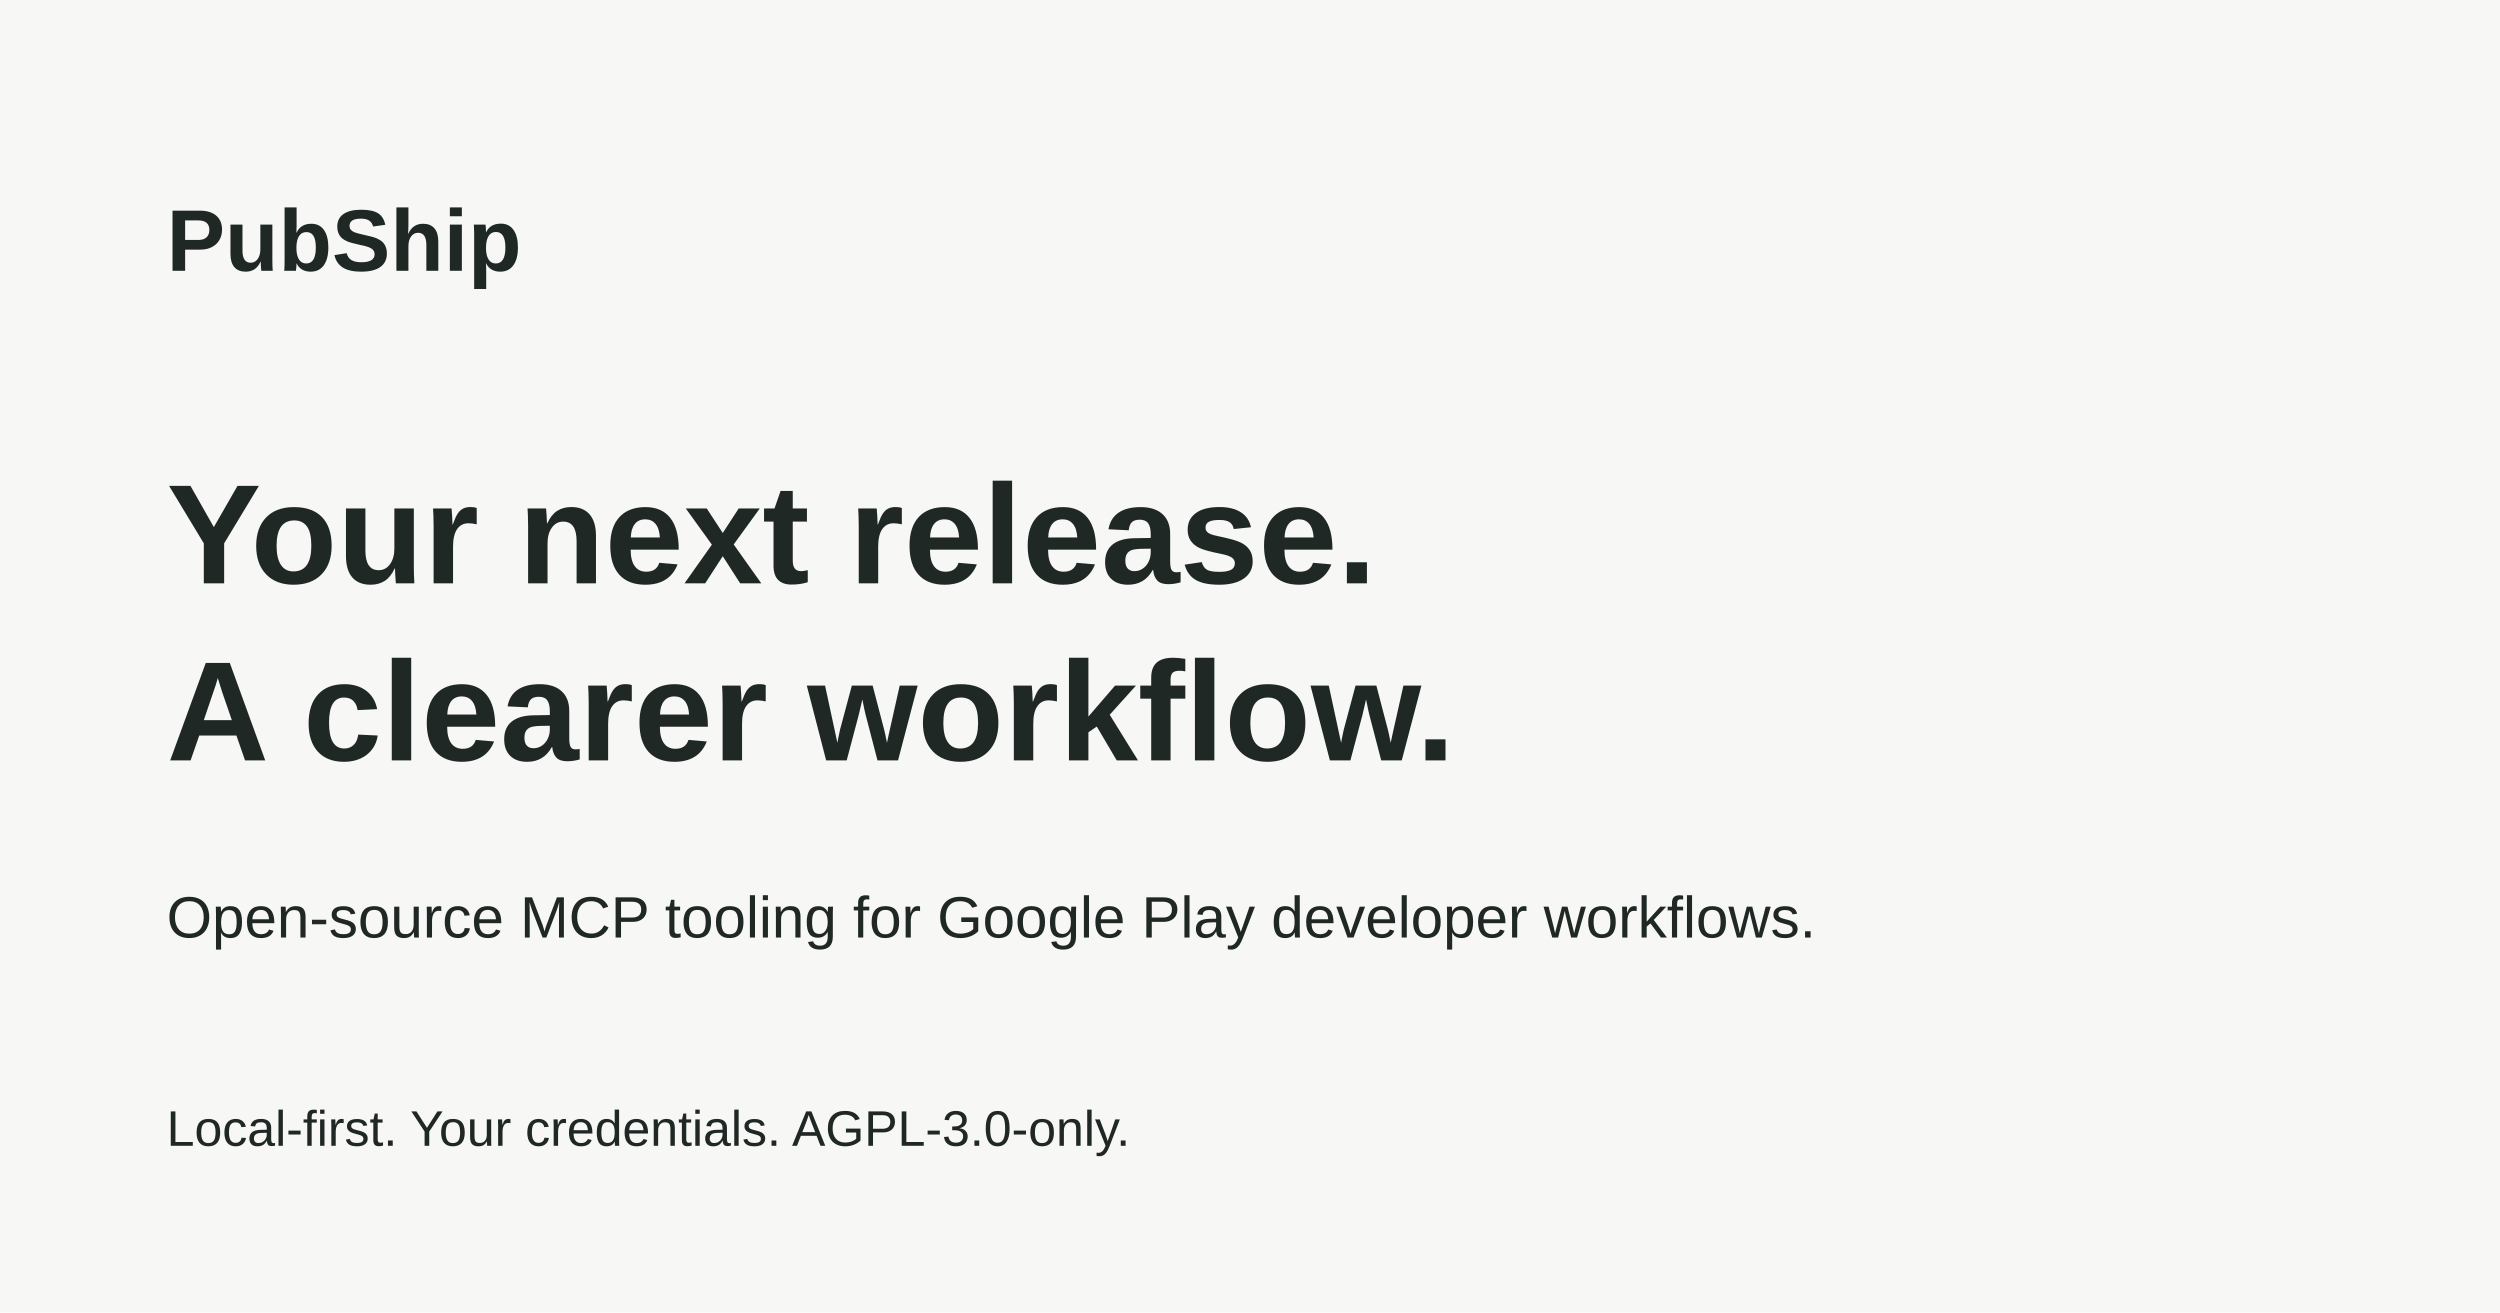
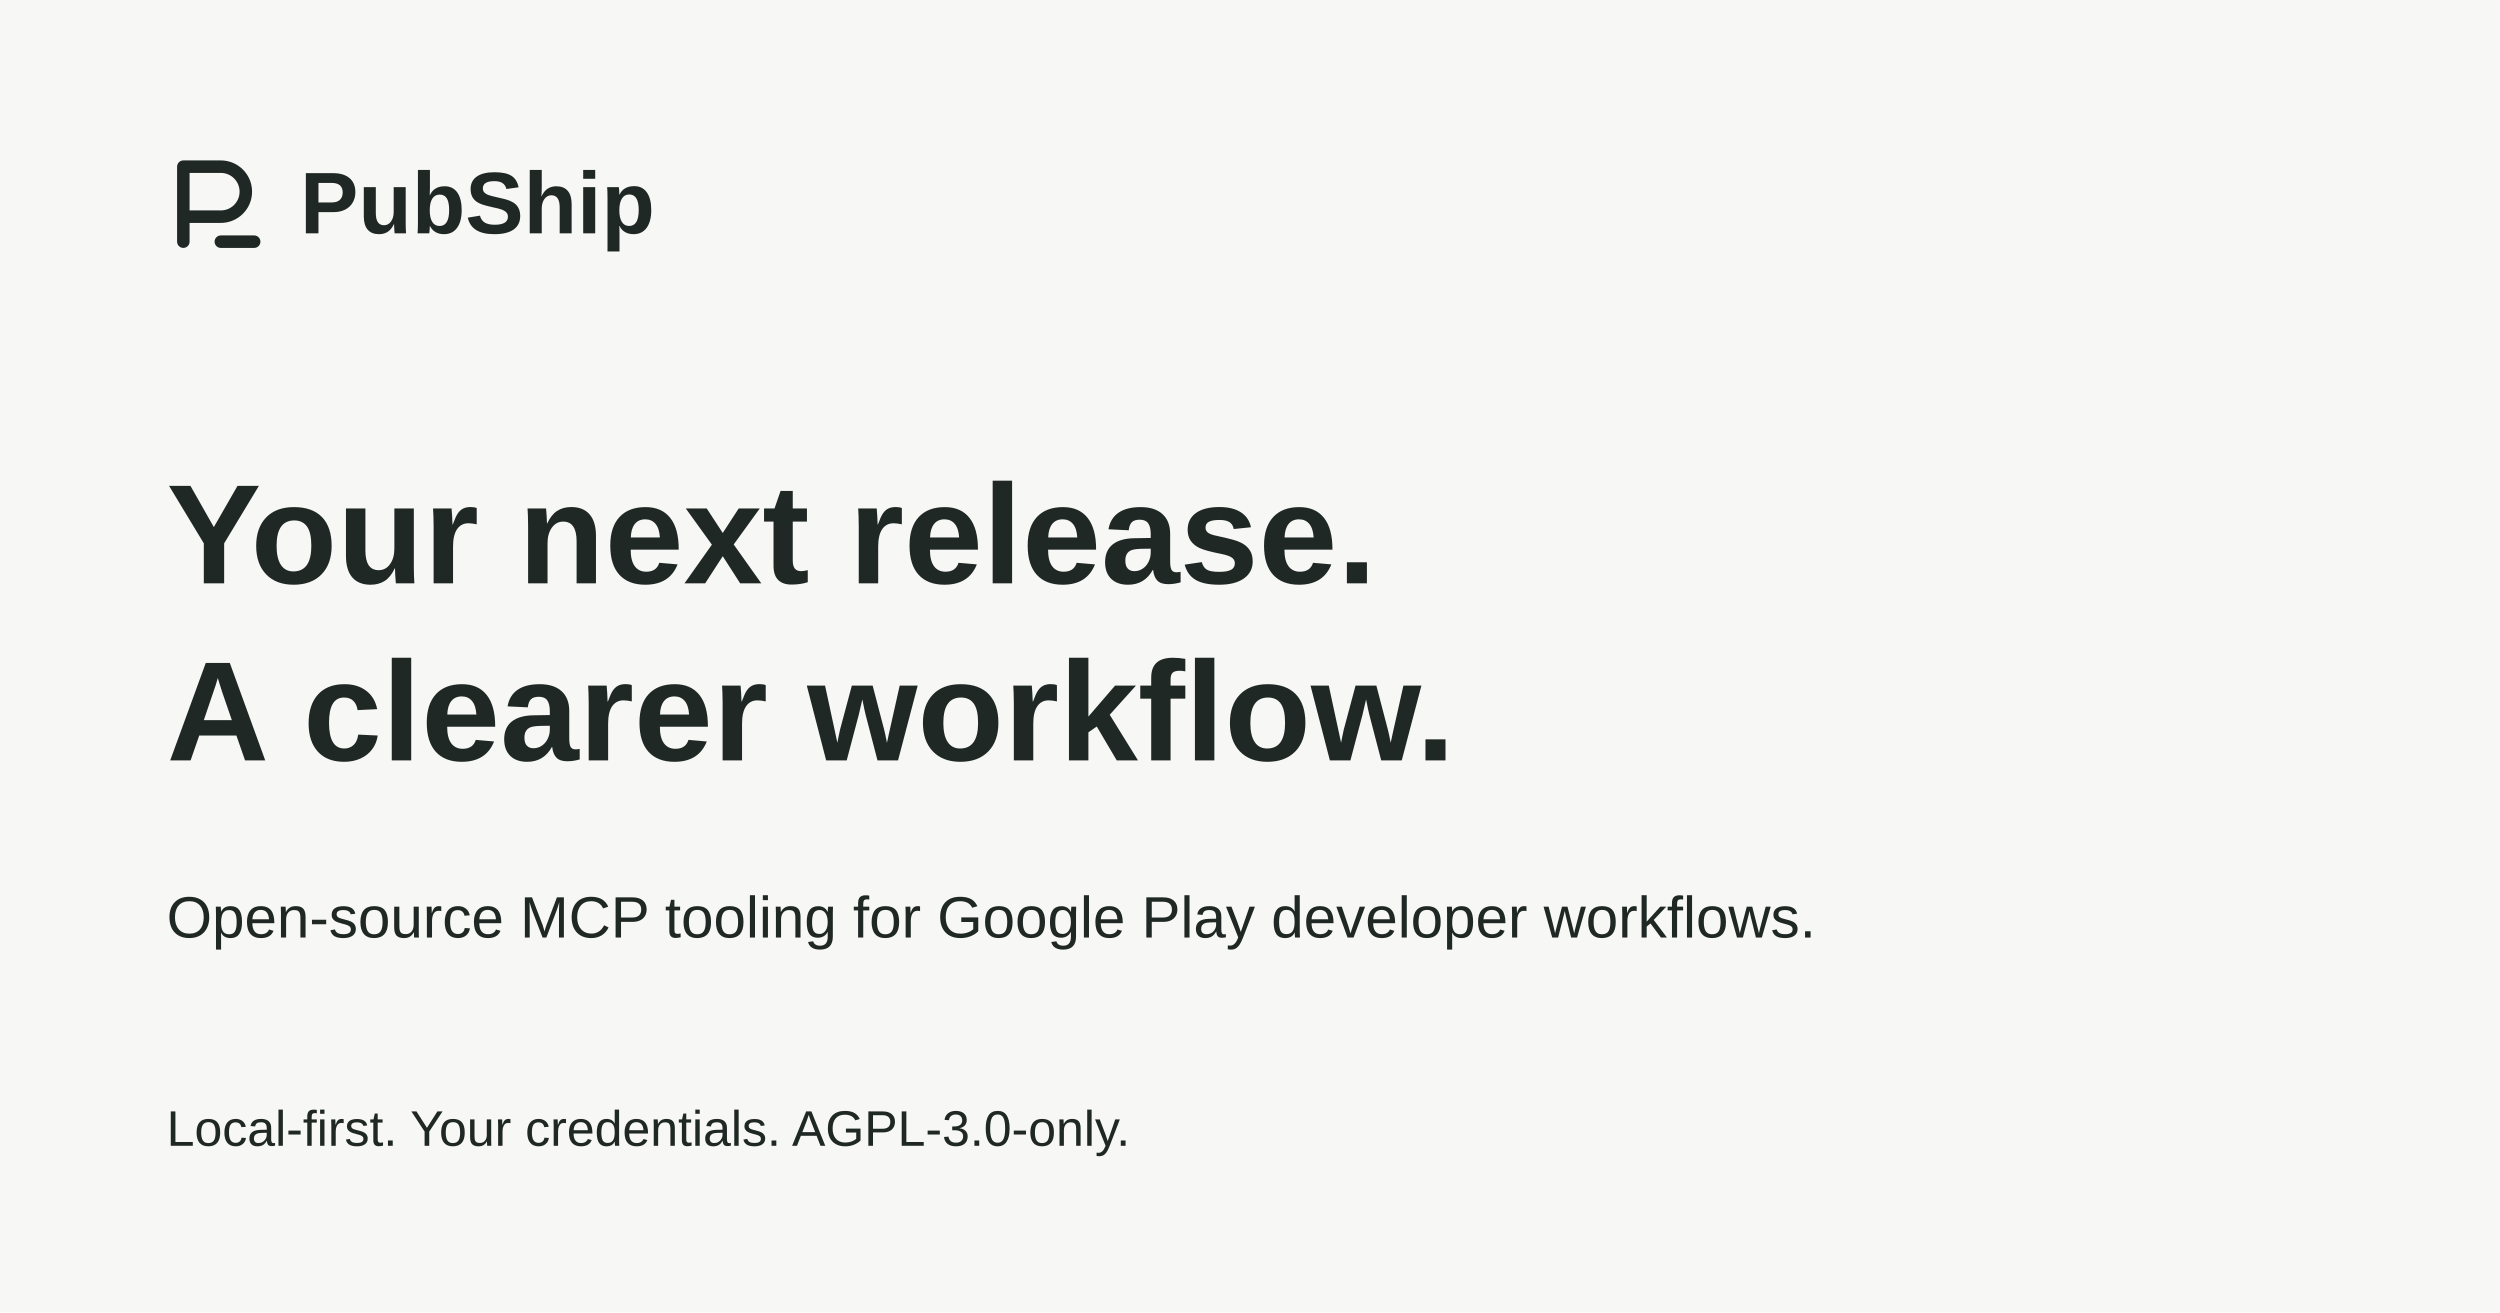
<svg xmlns="http://www.w3.org/2000/svg" width="1200" height="630" viewBox="0 0 1200 630">
  <rect width="1200" height="630" fill="#f7f8f5" />
+   <svg x="72" y="66" width="64" height="64" viewBox="0 0 32 32">
+     <g fill="none" stroke="#202826" stroke-width="3" stroke-linecap="round" stroke-linejoin="round">
+       <path d="M8 25V7h9a6 6 0 0 1 0 12H8" />
+       <path d="M17 25h8" />
+     </g>
+   </svg>
  <g fill="#202826" font-family="Arial, sans-serif">
-     <text x="80" y="130" font-size="42" font-weight="700">PubShip</text>
+     <text x="144" y="112" font-size="42" font-weight="700">PubShip</text>
    <text x="80" y="280" font-size="68" font-weight="700">Your next release.</text>
    <text x="80" y="365" font-size="68" font-weight="700">A clearer workflow.</text>
    <text x="80" y="450" font-size="28">Open-source MCP tooling for Google Play developer workflows.</text>
    <text x="80" y="550" font-size="24">Local-first. Your credentials. AGPL-3.0-only.</text>
  </g>
</svg>
